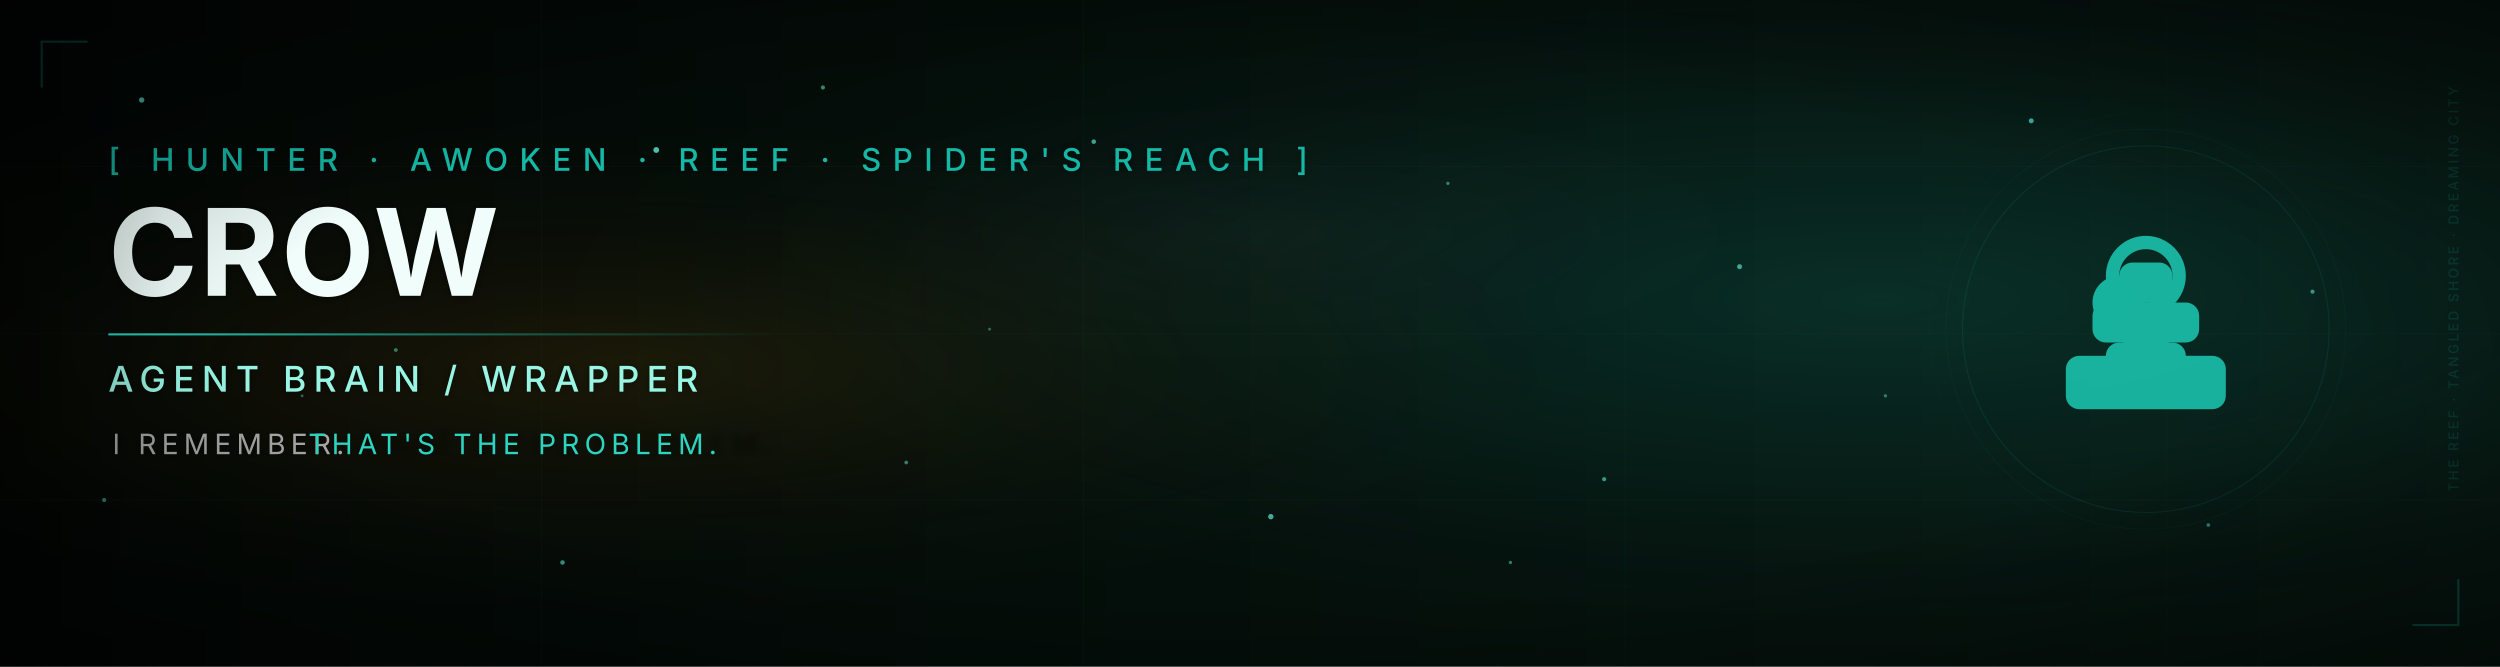
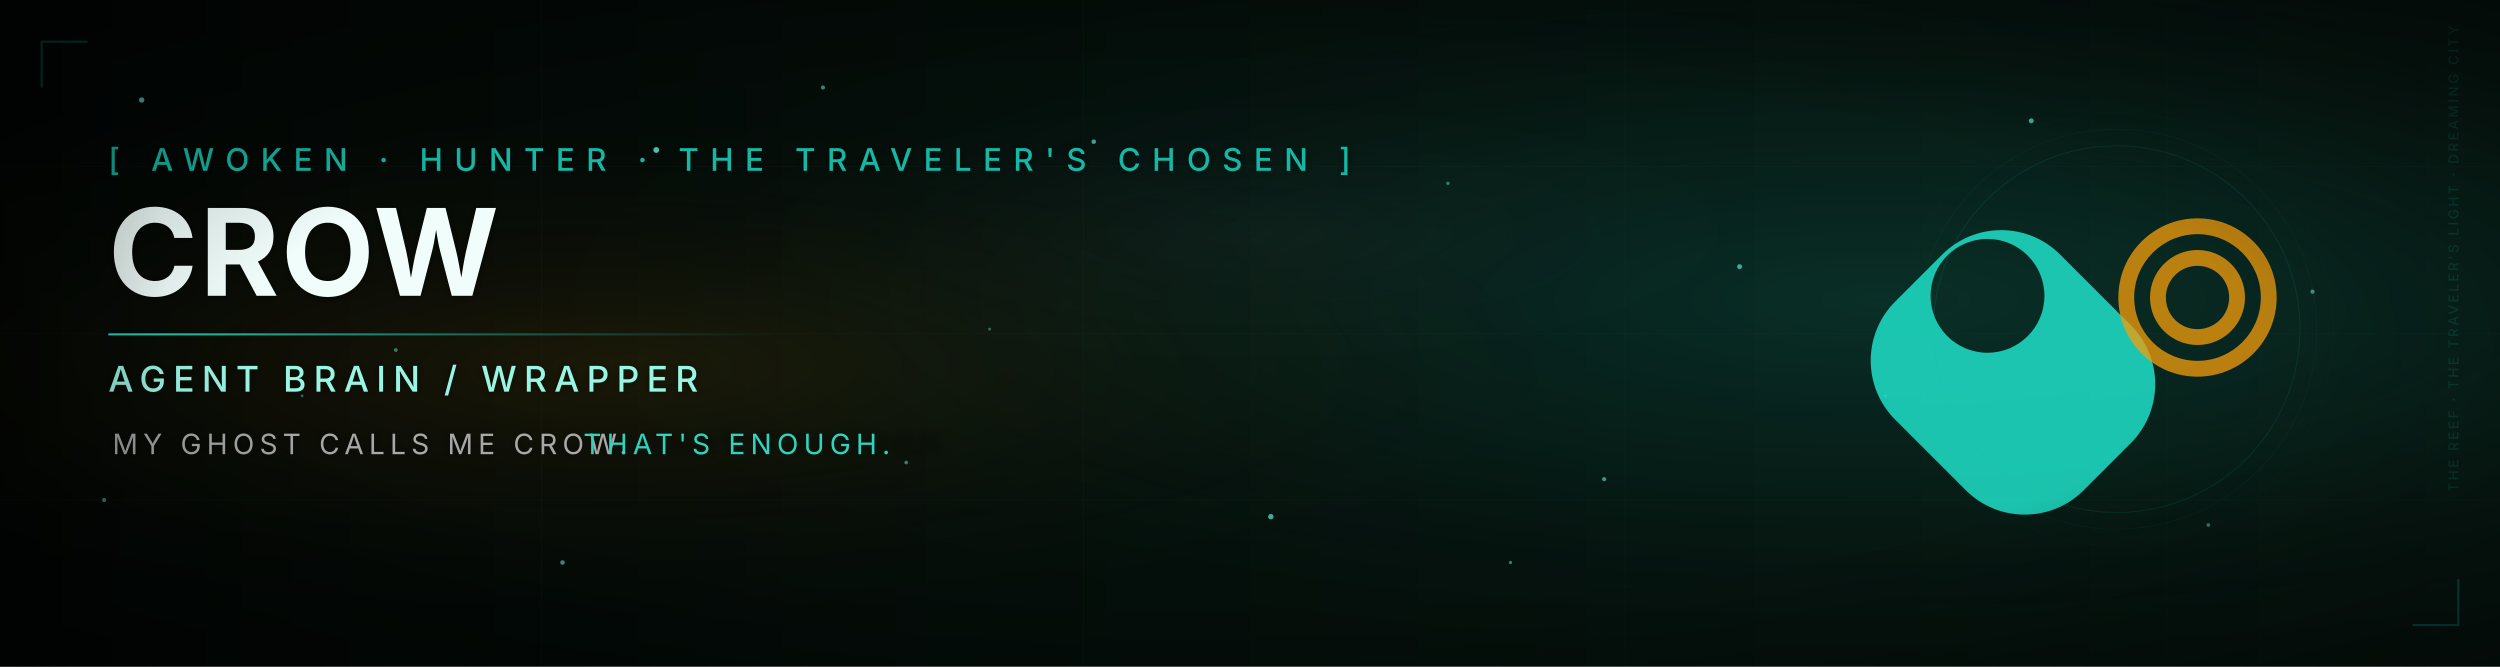
<svg xmlns="http://www.w3.org/2000/svg" viewBox="0 0 1200 320" width="1200" height="320" role="img" aria-label="Crow - Agent Brain / Wrapper">
  <defs>
    <linearGradient id="space" x1="0" y1="0" x2="1" y2="0">
      <stop offset="0%" stop-color="#020604" />
      <stop offset="40%" stop-color="#040d09" />
      <stop offset="100%" stop-color="#071610" />
    </linearGradient>
    <radialGradient id="tealglow" cx="0.75" cy="0.45" r="0.58">
      <stop offset="0%" stop-color="#1ee0c8" stop-opacity="0.14" />
      <stop offset="50%" stop-color="#14b8a6" stop-opacity="0.06" />
      <stop offset="100%" stop-color="#000" stop-opacity="0" />
    </radialGradient>
    <radialGradient id="ambergow" cx="0.25" cy="0.55" r="0.42">
      <stop offset="0%" stop-color="#f59e0b" stop-opacity="0.10" />
      <stop offset="100%" stop-color="#000" stop-opacity="0" />
    </radialGradient>
    <radialGradient id="coreglow" cx="0.5" cy="0.35" r="0.25">
      <stop offset="0%" stop-color="#ecfdf5" stop-opacity="0.03" />
      <stop offset="100%" stop-color="#000" stop-opacity="0" />
    </radialGradient>
    <filter id="textsoft" x="-30%" y="-30%" width="160%" height="160%">
      <feGaussianBlur stdDeviation="2" />
    </filter>
    <radialGradient id="vig" cx="0.5" cy="0.5" r="0.72">
      <stop offset="55%" stop-color="#000" stop-opacity="0" />
      <stop offset="100%" stop-color="#000" stop-opacity="0.55" />
    </radialGradient>
    <linearGradient id="accentbar" x1="0" y1="0" x2="1" y2="0">
      <stop offset="0%" stop-color="#2dd4bf" stop-opacity="1" />
      <stop offset="100%" stop-color="#14b8a6" stop-opacity="0" />
    </linearGradient>
    <linearGradient id="leftfade" x1="0" y1="0" x2="1" y2="0">
      <stop offset="0%" stop-color="#000" stop-opacity="0.22" />
      <stop offset="25%" stop-color="#000" stop-opacity="0" />
    </linearGradient>
  </defs>
  <rect width="1200" height="320" fill="url(#space)" />
  <rect width="1200" height="320" fill="url(#tealglow)" />
  <rect width="1200" height="320" fill="url(#ambergow)" />
  <rect width="1200" height="320" fill="url(#coreglow)" />
  <g fill="#5eead4">
    <circle cx="68" cy="48" r="1.3" opacity="0.75" />
    <circle cx="190" cy="168" r="0.9" opacity="0.5" />
    <circle cx="315" cy="72" r="1.4" opacity="0.8" />
    <circle cx="435" cy="222" r="0.9" opacity="0.5" />
    <circle cx="525" cy="68" r="1.1" opacity="0.65" />
    <circle cx="610" cy="248" r="1.3" opacity="0.7" />
    <circle cx="695" cy="88" r="0.8" opacity="0.5" />
    <circle cx="770" cy="230" r="1.0" opacity="0.6" />
    <circle cx="50" cy="240" r="1.0" opacity="0.55" />
    <circle cx="975" cy="58" r="1.2" opacity="0.7" />
    <circle cx="1060" cy="252" r="0.9" opacity="0.5" />
    <circle cx="270" cy="270" r="1.1" opacity="0.6" />
    <circle cx="475" cy="158" r="0.7" opacity="0.4" />
    <circle cx="835" cy="128" r="1.2" opacity="0.65" />
    <circle cx="145" cy="190" r="0.7" opacity="0.4" />
    <circle cx="725" cy="270" r="0.8" opacity="0.5" />
    <circle cx="395" cy="42" r="1.0" opacity="0.55" />
    <circle cx="905" cy="190" r="0.8" opacity="0.45" />
    <circle cx="113" cy="122" r="0.9" opacity="0.5" />
    <circle cx="1110" cy="140" r="1.0" opacity="0.6" />
  </g>
  <g stroke="#14b8a6" stroke-width="0.35" opacity="0.04">
    <line x1="0" y1="80" x2="1200" y2="80" />
    <line x1="0" y1="160" x2="1200" y2="160" />
    <line x1="0" y1="240" x2="1200" y2="240" />
    <line x1="260" y1="0" x2="260" y2="320" />
    <line x1="520" y1="0" x2="520" y2="320" />
    <line x1="780" y1="0" x2="780" y2="320" />
    <line x1="1040" y1="0" x2="1040" y2="320" />
  </g>
-   <g transform="translate(1030,158) scale(3.2) translate(-16, -16)" opacity="0.75" fill="#1ee0c8">
-     <path d="M16 2c-3.3 0-6 2.7-6 6s2.7 6 6 6 6-2.7 6-6-2.7-6-6-6zm0 10c-2.2 0-4-1.8-4-4s1.8-4 4-4 4 1.8 4 4-1.8 4-4 4z" />
-     <path d="M12 16c0-2.2 1.8-4 4-4s4 1.8 4 4-1.8 4-4 4-4-1.8-4-4zm0-8c-2.2 0-4 1.8-4 4s1.8 4 4 4 4-1.8 4-4-1.8-4-4-4z" />
-     <path d="M4 22c0-1.1.9-2 2-2h20c1.1 0 2 .9 2 2v4c0 1.1-.9 2-2 2H6c-1.1 0-2-.9-2-2v-4z" />
-     <path d="M8 14c0-1.1.9-2 2-2h12c1.1 0 2 .9 2 2v2c0 1.1-.9 2-2 2H10c-1.1 0-2-.9-2-2v-2z" />
-     <path d="M10 20c0-1.1.9-2 2-2h8c1.1 0 2 .9 2 2v2c0 1.1-.9 2-2 2H12c-1.1 0-2-.9-2-2v-2z" />
-     <path d="M12 8c0-1.1.9-2 2-2h4c1.1 0 2 .9 2 2v2c0 1.1-.9 2-2 2H14c-1.1 0-2-.9-2-2v-2z" />
+   <g transform="translate(970,158) scale(4.0) translate(-16, -16)" opacity="0.85" fill="#1ee0c8">
+     <path d="M20.71 7.04c-3.9-3.9-10.24-3.9-14.14 0l-5.66 5.66c-3.9 3.9-3.9 10.24 0 14.14l8.49 8.49c3.9 3.9 10.24 3.9 14.14 0l5.66-5.66c3.9-3.9 3.9-10.24 0-14.14L20.71 7.04zM12 18.83c-3.77 0-6.83-3.06-6.83-6.83s3.06-6.83 6.83-6.83 6.83 3.06 6.83 6.83-3.06 6.83-6.83 6.83z" />
+   </g>
+   <g transform="translate(1070,158) scale(3.8) translate(-16, -16)" opacity="0.75" fill="#f59e0b">
+     <path d="M12 2C6.48 2 2 6.48 2 12s4.48 10 10 10 10-4.48 10-10S17.52 2 12 2zm0 18c-4.41 0-8-3.59-8-8s3.59-8 8-8 8 3.59 8 8-3.59 8-8 8z" />
+     <path d="M12 6c3.31 0 6 2.69 6 6s-2.69 6-6 6-6-2.69-6-6 2.69-6 6-6zm0 2c-2.21 0-4 1.79-4 4s1.79 4 4 4 4-1.79 4-4-1.79-4-4-4z" />
  </g>
  <g fill="none" stroke="#14b8a6">
-     <circle cx="1030" cy="158" r="88" stroke-width="0.5" opacity="0.12" />
-     <circle cx="1030" cy="158" r="96" stroke-width="0.3" opacity="0.07" />
-     <circle cx="1030" cy="158" r="104" stroke-width="0.2" opacity="0.04" />
+     <circle cx="1016" cy="158" r="88" stroke-width="0.5" opacity="0.12" />
+     <circle cx="1016" cy="158" r="96" stroke-width="0.3" opacity="0.07" />
+     <circle cx="1016" cy="158" r="104" stroke-width="0.2" opacity="0.04" />
  </g>
  <g font-family="'Haas Grot Disp Trial', 'Haas Grot Text Trial', 'Inter', -apple-system, BlinkMacSystemFont, sans-serif" filter="url(#textsoft)" opacity="0.55">
-     <text x="52" y="82" font-size="15" font-weight="500" fill="#020604" letter-spacing="5.5">[ HUNTER  ·  AWOKEN  ·  REEF  ·  SPIDER'S REACH ]</text>
+     <text x="52" y="82" font-size="15" font-weight="500" fill="#020604" letter-spacing="5.5">[ AWOKEN  ·  HUNTER  ·  THE TRAVELER'S CHOSEN ]</text>
    <text x="52" y="142" font-size="58" font-weight="700" fill="#020604" letter-spacing="1">CROW</text>
    <text x="52" y="188" font-size="17" font-weight="500" fill="#020604" letter-spacing="3.5">AGENT BRAIN  /  WRAPPER</text>
-     <text x="54" y="218" font-size="13.5" font-weight="400" fill="#020604" letter-spacing="2.5">I REMEMBER. THAT'S THE PROBLEM.</text>
+     <text x="54" y="218" font-size="13.5" font-weight="400" fill="#020604" letter-spacing="2.5">MY GHOST CALLS ME CROW. THAT'S ENOUGH.</text>
  </g>
  <g font-family="'Haas Grot Disp Trial', 'Haas Grot Text Trial', 'Inter', -apple-system, BlinkMacSystemFont, sans-serif">
-     <text x="52" y="82" font-size="15" font-weight="500" fill="#14b8a6" letter-spacing="5.5">[ HUNTER  ·  AWOKEN  ·  REEF  ·  SPIDER'S REACH ]</text>
+     <text x="52" y="82" font-size="15" font-weight="500" fill="#14b8a6" letter-spacing="5.5">[ AWOKEN  ·  HUNTER  ·  THE TRAVELER'S CHOSEN ]</text>
    <text x="52" y="142" font-size="58" font-weight="700" fill="#f0fdfa" letter-spacing="1">CROW</text>
    <text x="52" y="188" font-size="17" font-weight="500" fill="#99f6e4" letter-spacing="3.5">AGENT BRAIN  /  WRAPPER</text>
-     <text x="54" y="218" font-size="13.5" font-weight="400" fill="#a8a8a8" letter-spacing="2.5">I REMEMBER. <tspan x="148" fill="#2dd4bf">THAT'S THE PROBLEM.</tspan>
+     <text x="54" y="218" font-size="13.5" font-weight="400" fill="#a8a8a8" letter-spacing="2.5">MY GHOST CALLS ME CROW. <tspan x="280" fill="#2dd4bf">THAT'S ENOUGH.</tspan>
    </text>
  </g>
  <rect x="52" y="160" width="320" height="1" fill="url(#accentbar)" />
-   <text transform="translate(1180, 236) rotate(-90)" font-family="'Haas Grot Disp Trial', 'Haas Grot Text Trial', 'Inter', sans-serif" font-size="6.5" font-weight="500" letter-spacing="1.2" fill="#14b8a6" opacity="0.18">THE REEF  ·  TANGLED SHORE  ·  DREAMING CITY</text>
+   <text transform="translate(1180, 236) rotate(-90)" font-family="'Haas Grot Disp Trial', 'Haas Grot Text Trial', 'Inter', sans-serif" font-size="6.5" font-weight="500" letter-spacing="1.2" fill="#14b8a6" opacity="0.18">THE REEF  ·  THE TRAVELER'S LIGHT  ·  DREAMING CITY</text>
  <g fill="none" stroke="#14b8a6" stroke-width="1" opacity="0.35">
    <path d="M 20 42 L 20 20 L 42 20" />
    <path d="M 1180 278 L 1180 300 L 1158 300" />
  </g>
  <rect width="320" height="320" fill="url(#leftfade)" />
  <rect width="1200" height="320" fill="url(#vig)" pointer-events="none" />
</svg>
